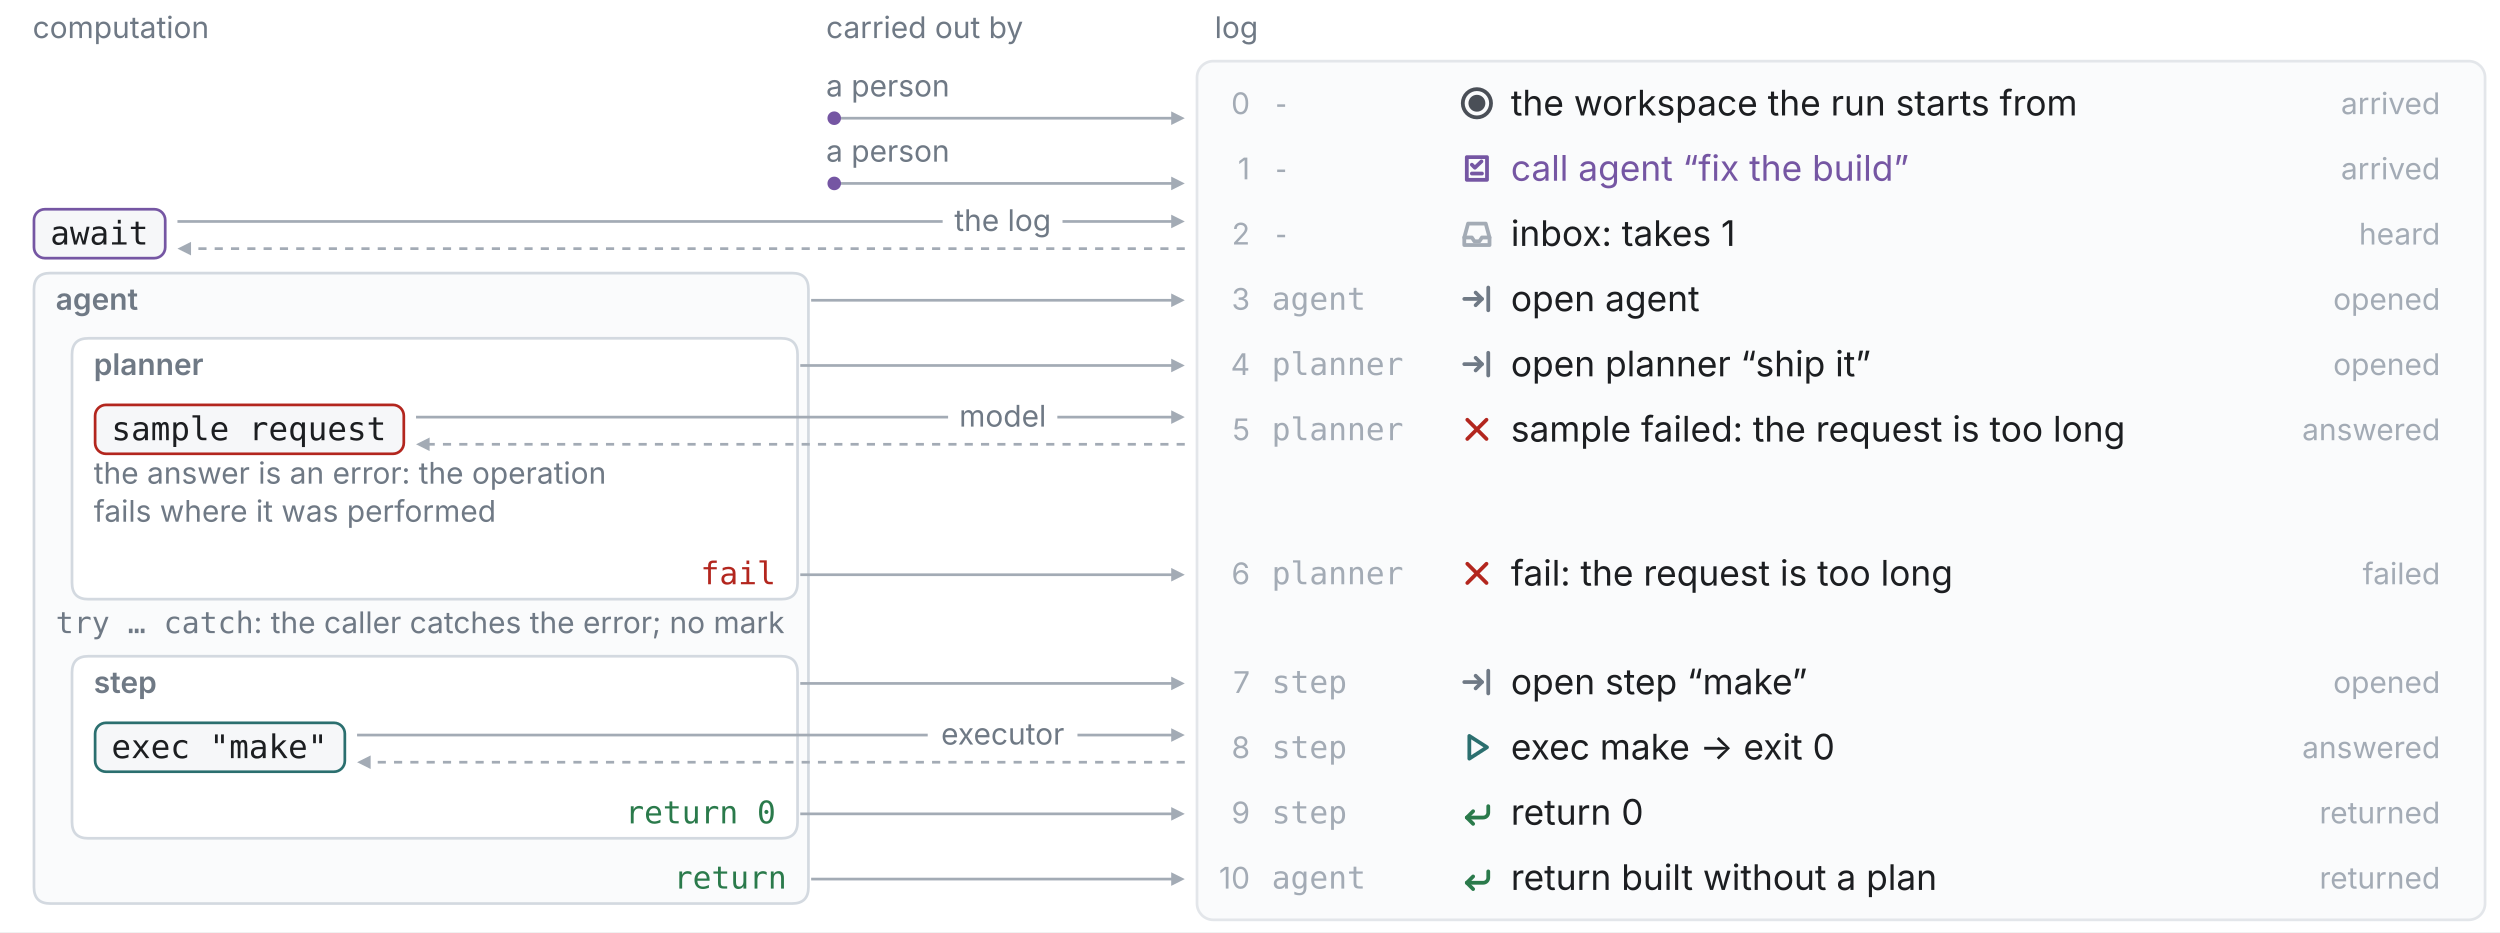
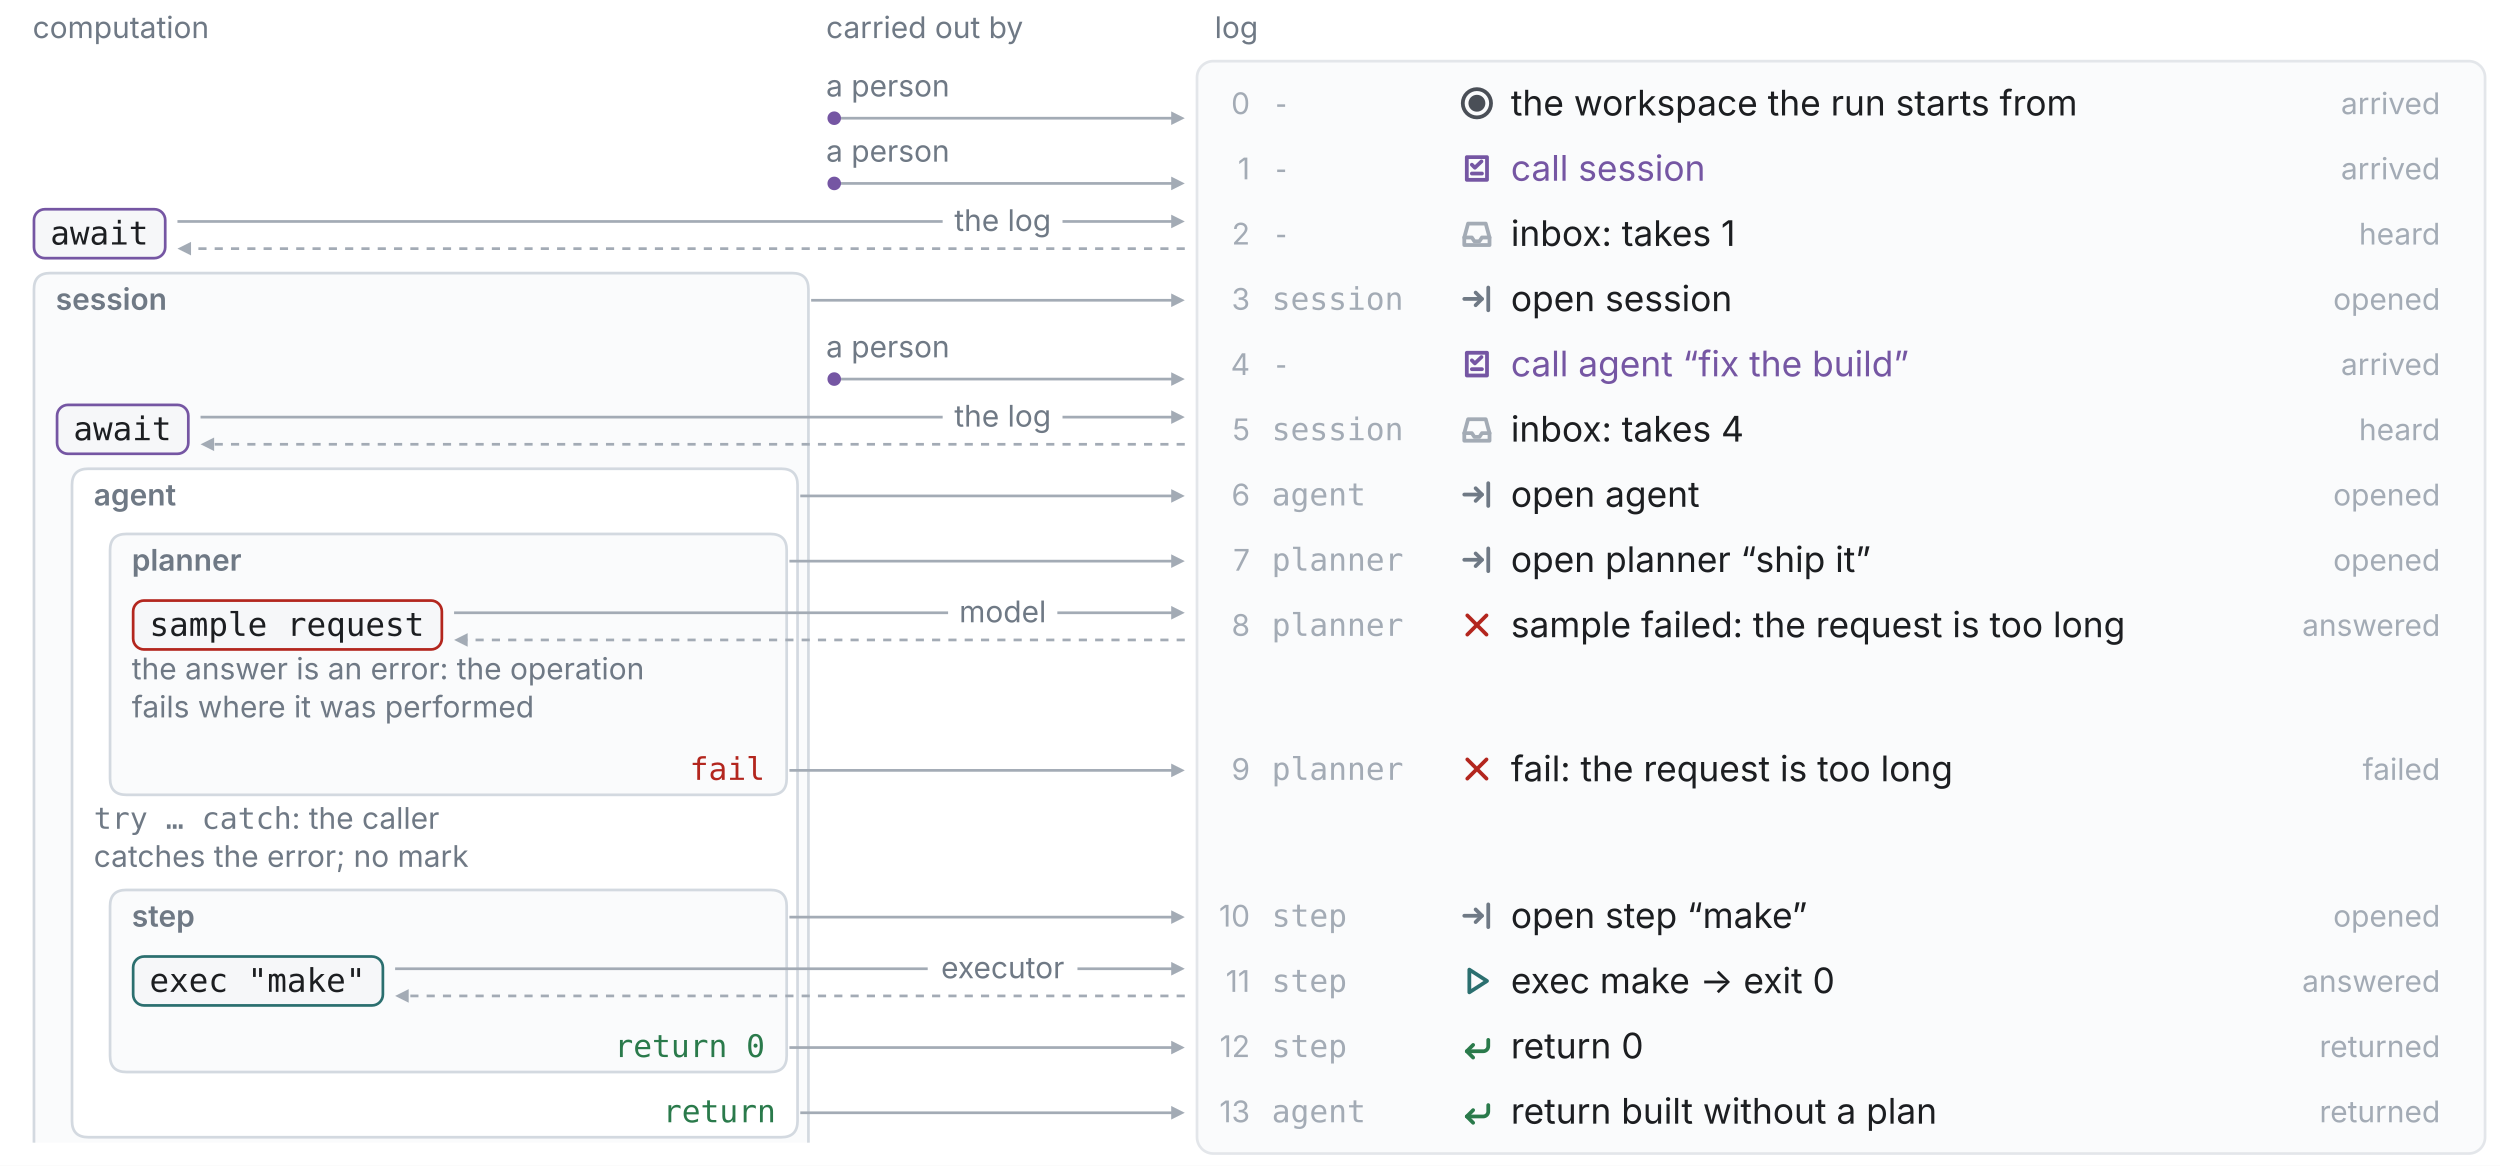
- <svg xmlns="http://www.w3.org/2000/svg" viewBox="0 0 920 343" width="920" height="343">
+ <svg xmlns="http://www.w3.org/2000/svg" viewBox="0 0 920 429" width="920" height="429">
  <style>text{font-family:-apple-system, BlinkMacSystemFont, 'Segoe UI', system-ui, sans-serif;font-size:13px;fill:#1c1e21}.m{font-family:ui-monospace, SFMono-Regular, Menlo, Consolas, monospace}.s{font-size:11px;fill:#6f7985}.f{font-size:11px;fill:#a3abb5}.b{font-weight:600}.n{font-variant-numeric:tabular-nums}.fr{font-family:ui-monospace, SFMono-Regular, Menlo, Consolas, monospace;font-size:11.5px;fill:#a3abb5}.ch{font-family:ui-monospace, SFMono-Regular, Menlo, Consolas, monospace;font-size:12px}.e{font-family:ui-monospace, SFMono-Regular, Menlo, Consolas, monospace;font-size:11.5px}.a{stroke:#a3abb5;fill:none}.d{stroke-dasharray:3 3}.bx{stroke:#d3d9e0;fill:none}</style>
-   <rect width="920" height="343" fill="#fff" />
+   <rect width="920" height="429" fill="#fff" />
  <text x="12" y="14" class="s">computation</text>
  <text x="304" y="14" class="s">carried out by</text>
  <text x="447" y="14" class="s">log</text>
-   <rect x="440.5" y="22.5" width="474" height="316" rx="6" fill="#fafbfc" stroke="#e3e6ea" />
-   <path fill="#fafbfc" d="M12.5,326.5V106.5Q12.5,100.5 18.5,100.5H291.5Q297.5,100.5 297.5,106.5V326.5Q297.5,332.5 291.5,332.5H18.5Q12.5,332.5 12.5,326.5Z" />
-   <path class="bx" d="M12.5,326.5V106.5Q12.5,100.5 18.5,100.5H291.5Q297.5,100.5 297.5,106.5V326.5Q297.5,332.5 291.5,332.5H18.5Q12.5,332.5 12.5,326.5" />
-   <path fill="#fff" d="M26.5,214.5V130.5Q26.5,124.5 32.5,124.5H287.5Q293.5,124.5 293.5,130.5V214.5Q293.5,220.5 287.5,220.5H32.5Q26.5,220.5 26.5,214.5Z" />
-   <path class="bx" d="M26.5,214.5V130.5Q26.5,124.5 32.5,124.5H287.5Q293.5,124.5 293.5,130.5V214.5Q293.5,220.5 287.5,220.5H32.5Q26.5,220.5 26.5,214.5" />
-   <path fill="#fff" d="M26.5,302.5V247.5Q26.5,241.5 32.5,241.5H287.5Q293.5,241.5 293.5,247.5V302.5Q293.5,308.5 287.5,308.5H32.5Q26.5,308.5 26.5,302.5Z" />
-   <path class="bx" d="M26.5,302.5V247.5Q26.5,241.5 32.5,241.5H287.5Q293.5,241.5 293.5,247.5V302.5Q293.5,308.5 287.5,308.5H32.5Q26.5,308.5 26.5,302.5" />
+   <rect x="440.5" y="22.5" width="474" height="402" rx="6" fill="#fafbfc" stroke="#e3e6ea" />
+   <path fill="#fafbfc" d="M12.5,420.5V106.5Q12.5,100.5 18.5,100.5H291.5Q297.5,100.5 297.5,106.5V420.5H12.5Z" />
+   <path class="bx" d="M12.5,420.5V106.5Q12.5,100.5 18.5,100.5H291.5Q297.5,100.5 297.5,106.5V420.5" />
+   <path fill="#fff" d="M26.5,412.5V178.5Q26.5,172.5 32.5,172.5H287.5Q293.5,172.5 293.5,178.5V412.5Q293.5,418.5 287.5,418.5H32.5Q26.5,418.5 26.5,412.5Z" />
+   <path class="bx" d="M26.5,412.5V178.5Q26.5,172.5 32.5,172.5H287.5Q293.5,172.5 293.5,178.5V412.5Q293.5,418.5 287.5,418.5H32.5Q26.5,418.5 26.5,412.5" />
+   <path fill="#fafbfc" d="M40.5,286.5V202.5Q40.5,196.5 46.5,196.5H283.5Q289.5,196.5 289.5,202.5V286.5Q289.5,292.5 283.5,292.5H46.5Q40.5,292.5 40.5,286.5Z" />
+   <path class="bx" d="M40.5,286.5V202.5Q40.5,196.5 46.5,196.5H283.5Q289.5,196.5 289.5,202.5V286.5Q289.5,292.5 283.5,292.5H46.5Q40.5,292.5 40.5,286.5" />
+   <path fill="#fafbfc" d="M40.5,388.5V333.5Q40.5,327.5 46.5,327.5H283.5Q289.5,327.5 289.5,333.5V388.5Q289.5,394.5 283.5,394.5H46.5Q40.5,394.5 40.5,388.5Z" />
+   <path class="bx" d="M40.5,388.5V333.5Q40.5,327.5 46.5,327.5H283.5Q289.5,327.5 289.5,333.5V388.5Q289.5,394.5 283.5,394.5H46.5Q40.5,394.5 40.5,388.5" />
  <text x="460" y="42" class="f n" text-anchor="end">0</text>
  <text x="468" y="42" class="fr">-</text>
  <g transform="translate(537,31.5) scale(0.9286)" stroke="#4a4f57" fill="#4a4f57" stroke-width="1.5" stroke-linecap="round" stroke-linejoin="round">
    <circle cx="7" cy="7" r="2.6" />
    <circle cx="7" cy="7" r="5.6" fill="none" />
  </g>
  <text x="556" y="42.5">the workspace the run starts from</text>
  <text x="898" y="42" class="f" text-anchor="end">arrived</text>
  <text x="304" y="35.5" class="s">a person</text>
  <path class="a" d="M307,43.5H432" />
  <path fill="#a3abb5" d="M436,43.5l-5,-2.5v5z" />
  <circle cx="307" cy="43.5" r="2.5" fill="#7556a3" />
  <text x="460" y="66" class="f n" text-anchor="end">1</text>
  <text x="468" y="66" class="fr">-</text>
  <g transform="translate(537,55.5) scale(0.9286)" stroke="#7556a3" fill="#7556a3" stroke-width="1.5" stroke-linecap="round" stroke-linejoin="round">
    <path d="M3 2.5h8v9H3z" fill="none" />
    <path d="M5 5.5l1.2 1.2L8.8 4.2M5 9h4" fill="none" />
  </g>
-   <text x="556" y="66.5" style="fill:#7556a3">call agent “fix the build”</text>
+   <text x="556" y="66.5" style="fill:#7556a3">call session</text>
  <text x="898" y="66" class="f" text-anchor="end">arrived</text>
  <text x="304" y="59.5" class="s">a person</text>
  <path class="a" d="M307,67.5H432" />
  <path fill="#a3abb5" d="M436,67.5l-5,-2.5v5z" />
  <circle cx="307" cy="67.5" r="2.5" fill="#7556a3" />
  <text x="460" y="90" class="f n" text-anchor="end">2</text>
  <text x="468" y="90" class="fr">-</text>
  <g transform="translate(537,79.5) scale(0.9286)" stroke="#a3abb5" fill="#a3abb5" stroke-width="1.5" stroke-linecap="round" stroke-linejoin="round">
    <path d="M2 8.5h3l1 1.5h2l1-1.5h3" fill="none" />
    <path d="M2 8.5L3.5 3h7L12 8.5v3H2z" fill="none" />
  </g>
  <text x="556" y="90.5">inbox: takes 1</text>
  <text x="898" y="90" class="f" text-anchor="end">heard</text>
  <rect x="12.5" y="77.0" width="48.3" height="18" rx="4" fill="#f6f7f9" stroke="#7556a3" />
  <text x="18.5" y="90" class="ch">await</text>
  <path class="a" d="M65.3,81.5H432" />
  <path fill="#a3abb5" d="M436,81.5l-5,-2.5v5z" />
  <rect x="346.9" y="75.0" width="44.1" height="13" fill="#fff" />
  <text x="369" y="85" class="s" text-anchor="middle">the log</text>
  <path class="a d" d="M436,91.5H69.3" />
  <path fill="#a3abb5" d="M65.3,91.5l5,-2.5v5z" />
  <text x="460" y="114" class="f n" text-anchor="end">3</text>
-   <text x="468" y="114" class="fr">agent</text>
+   <text x="468" y="114" class="fr">session</text>
  <g transform="translate(537,103.5) scale(0.9286)" stroke="#6f7985" fill="#6f7985" stroke-width="1.5" stroke-linecap="round" stroke-linejoin="round">
    <path d="M2 7h7" fill="none" />
    <path d="M6.5 4.5L9 7l-2.5 2.5" fill="none" />
    <path d="M11.5 2.5v9" fill="none" />
  </g>
-   <text x="556" y="114.5">open agent</text>
+   <text x="556" y="114.5">open session</text>
  <text x="898" y="114" class="f" text-anchor="end">opened</text>
-   <text x="20.5" y="114" class="s b">agent</text>
+   <text x="20.5" y="114" class="s b">session</text>
  <path class="a" d="M298.5,110.5H432" />
  <path fill="#a3abb5" d="M436,110.5l-5,-2.5v5z" />
  <text x="460" y="138" class="f n" text-anchor="end">4</text>
-   <text x="468" y="138" class="fr">planner</text>
-   <g transform="translate(537,127.5) scale(0.9286)" stroke="#6f7985" fill="#6f7985" stroke-width="1.5" stroke-linecap="round" stroke-linejoin="round">
+   <text x="468" y="138" class="fr">-</text>
+   <g transform="translate(537,127.5) scale(0.9286)" stroke="#7556a3" fill="#7556a3" stroke-width="1.5" stroke-linecap="round" stroke-linejoin="round">
+     <path d="M3 2.5h8v9H3z" fill="none" />
+     <path d="M5 5.5l1.2 1.2L8.8 4.2M5 9h4" fill="none" />
+   </g>
+   <text x="556" y="138.5" style="fill:#7556a3">call agent “fix the build”</text>
+   <text x="898" y="138" class="f" text-anchor="end">arrived</text>
+   <text x="304" y="131.5" class="s">a person</text>
+   <path class="a" d="M307,139.5H432" />
+   <path fill="#a3abb5" d="M436,139.5l-5,-2.5v5z" />
+   <circle cx="307" cy="139.5" r="2.5" fill="#7556a3" />
+   <text x="460" y="162" class="f n" text-anchor="end">5</text>
+   <text x="468" y="162" class="fr">session</text>
+   <g transform="translate(537,151.5) scale(0.9286)" stroke="#a3abb5" fill="#a3abb5" stroke-width="1.5" stroke-linecap="round" stroke-linejoin="round">
+     <path d="M2 8.5h3l1 1.5h2l1-1.5h3" fill="none" />
+     <path d="M2 8.5L3.5 3h7L12 8.5v3H2z" fill="none" />
+   </g>
+   <text x="556" y="162.5">inbox: takes 4</text>
+   <text x="898" y="162" class="f" text-anchor="end">heard</text>
+   <rect x="21.0" y="149.0" width="48.3" height="18" rx="4" fill="#f6f7f9" stroke="#7556a3" />
+   <text x="27" y="162" class="ch">await</text>
+   <path class="a" d="M73.8,153.5H432" />
+   <path fill="#a3abb5" d="M436,153.5l-5,-2.5v5z" />
+   <rect x="346.9" y="147.0" width="44.1" height="13" fill="#fff" />
+   <text x="369" y="157" class="s" text-anchor="middle">the log</text>
+   <path class="a d" d="M436,163.5H77.8" />
+   <path fill="#a3abb5" d="M73.8,163.5l5,-2.5v5z" />
+   <text x="460" y="186" class="f n" text-anchor="end">6</text>
+   <text x="468" y="186" class="fr">agent</text>
+   <g transform="translate(537,175.5) scale(0.9286)" stroke="#6f7985" fill="#6f7985" stroke-width="1.5" stroke-linecap="round" stroke-linejoin="round">
    <path d="M2 7h7" fill="none" />
    <path d="M6.5 4.5L9 7l-2.5 2.5" fill="none" />
    <path d="M11.5 2.5v9" fill="none" />
  </g>
-   <text x="556" y="138.5">open planner “ship it”</text>
-   <text x="898" y="138" class="f" text-anchor="end">opened</text>
-   <text x="34.5" y="138" class="s b">planner</text>
-   <path class="a" d="M294.5,134.5H432" />
-   <path fill="#a3abb5" d="M436,134.5l-5,-2.5v5z" />
-   <text x="460" y="162" class="f n" text-anchor="end">5</text>
-   <text x="468" y="162" class="fr">planner</text>
-   <g transform="translate(537,151.5) scale(0.9286)" stroke="#b3261e" fill="#b3261e" stroke-width="1.5" stroke-linecap="round" stroke-linejoin="round">
-     <path d="M3.2 3.2l7.6 7.6M10.8 3.2l-7.6 7.6" fill="none" />
-   </g>
-   <text x="556" y="162.5">sample failed: the request is too long</text>
-   <text x="898" y="162" class="f" text-anchor="end">answered</text>
-   <rect x="35.0" y="149.0" width="113.6" height="18" rx="4" fill="#f6f7f9" stroke="#b3261e" />
-   <text x="41" y="162" class="ch">sample request</text>
-   <path class="a" d="M153.1,153.5H432" />
-   <path fill="#a3abb5" d="M436,153.5l-5,-2.5v5z" />
-   <rect x="348.9" y="147.0" width="40.2" height="13" fill="#fff" />
-   <text x="369" y="157" class="s" text-anchor="middle">model</text>
-   <path class="a d" d="M436,163.5H157.1" />
-   <path fill="#a3abb5" d="M153.1,163.5l5,-2.5v5z" />
-   <text x="34.5" y="178" class="s">the answer is an error: the operation</text>
-   <text x="34.5" y="192" class="s">fails where it was performed</text>
-   <text x="460" y="215" class="f n" text-anchor="end">6</text>
-   <text x="468" y="215" class="fr">planner</text>
-   <g transform="translate(537,204.5) scale(0.9286)" stroke="#b3261e" fill="#b3261e" stroke-width="1.5" stroke-linecap="round" stroke-linejoin="round">
-     <path d="M3.2 3.2l7.6 7.6M10.8 3.2l-7.6 7.6" fill="none" />
-   </g>
-   <text x="556" y="215.5">fail: the request is too long</text>
-   <text x="898" y="215" class="f" text-anchor="end">failed</text>
-   <text x="285.5" y="215" class="e" style="fill:#b3261e" text-anchor="end">fail</text>
-   <path class="a" d="M294.5,211.5H432" />
-   <path fill="#a3abb5" d="M436,211.5l-5,-2.5v5z" />
-   <text x="20.5" y="233" class="s">
-     <tspan class="m">try … catch</tspan>: the caller catches the error; no mark</text>
-   <text x="460" y="255" class="f n" text-anchor="end">7</text>
-   <text x="468" y="255" class="fr">step</text>
-   <g transform="translate(537,244.5) scale(0.9286)" stroke="#6f7985" fill="#6f7985" stroke-width="1.5" stroke-linecap="round" stroke-linejoin="round">
+   <text x="556" y="186.5">open agent</text>
+   <text x="898" y="186" class="f" text-anchor="end">opened</text>
+   <text x="34.5" y="186" class="s b">agent</text>
+   <path class="a" d="M294.5,182.5H432" />
+   <path fill="#a3abb5" d="M436,182.5l-5,-2.5v5z" />
+   <text x="460" y="210" class="f n" text-anchor="end">7</text>
+   <text x="468" y="210" class="fr">planner</text>
+   <g transform="translate(537,199.5) scale(0.9286)" stroke="#6f7985" fill="#6f7985" stroke-width="1.5" stroke-linecap="round" stroke-linejoin="round">
    <path d="M2 7h7" fill="none" />
    <path d="M6.5 4.5L9 7l-2.5 2.5" fill="none" />
    <path d="M11.5 2.5v9" fill="none" />
  </g>
-   <text x="556" y="255.5">open step “make”</text>
-   <text x="898" y="255" class="f" text-anchor="end">opened</text>
-   <text x="34.5" y="255" class="s b">step</text>
-   <path class="a" d="M294.5,251.5H432" />
-   <path fill="#a3abb5" d="M436,251.5l-5,-2.5v5z" />
-   <text x="460" y="279" class="f n" text-anchor="end">8</text>
-   <text x="468" y="279" class="fr">step</text>
-   <g transform="translate(537,268.5) scale(0.9286)" stroke="#2b6f6f" fill="#2b6f6f" stroke-width="1.5" stroke-linecap="round" stroke-linejoin="round">
+   <text x="556" y="210.5">open planner “ship it”</text>
+   <text x="898" y="210" class="f" text-anchor="end">opened</text>
+   <text x="48.5" y="210" class="s b">planner</text>
+   <path class="a" d="M290.5,206.5H432" />
+   <path fill="#a3abb5" d="M436,206.5l-5,-2.5v5z" />
+   <text x="460" y="234" class="f n" text-anchor="end">8</text>
+   <text x="468" y="234" class="fr">planner</text>
+   <g transform="translate(537,223.5) scale(0.9286)" stroke="#b3261e" fill="#b3261e" stroke-width="1.5" stroke-linecap="round" stroke-linejoin="round">
+     <path d="M3.2 3.2l7.6 7.6M10.8 3.2l-7.6 7.6" fill="none" />
+   </g>
+   <text x="556" y="234.5">sample failed: the request is too long</text>
+   <text x="898" y="234" class="f" text-anchor="end">answered</text>
+   <rect x="49.0" y="221.0" width="113.6" height="18" rx="4" fill="#f6f7f9" stroke="#b3261e" />
+   <text x="55" y="234" class="ch">sample request</text>
+   <path class="a" d="M167.1,225.5H432" />
+   <path fill="#a3abb5" d="M436,225.5l-5,-2.5v5z" />
+   <rect x="348.9" y="219.0" width="40.2" height="13" fill="#fff" />
+   <text x="369" y="229" class="s" text-anchor="middle">model</text>
+   <path class="a d" d="M436,235.5H171.1" />
+   <path fill="#a3abb5" d="M167.1,235.5l5,-2.5v5z" />
+   <text x="48.5" y="250" class="s">the answer is an error: the operation</text>
+   <text x="48.5" y="264" class="s">fails where it was performed</text>
+   <text x="460" y="287" class="f n" text-anchor="end">9</text>
+   <text x="468" y="287" class="fr">planner</text>
+   <g transform="translate(537,276.5) scale(0.9286)" stroke="#b3261e" fill="#b3261e" stroke-width="1.5" stroke-linecap="round" stroke-linejoin="round">
+     <path d="M3.2 3.2l7.6 7.6M10.8 3.2l-7.6 7.6" fill="none" />
+   </g>
+   <text x="556" y="287.5">fail: the request is too long</text>
+   <text x="898" y="287" class="f" text-anchor="end">failed</text>
+   <text x="281.5" y="287" class="e" style="fill:#b3261e" text-anchor="end">fail</text>
+   <path class="a" d="M290.5,283.5H432" />
+   <path fill="#a3abb5" d="M436,283.5l-5,-2.5v5z" />
+   <text x="34.5" y="305" class="s">
+     <tspan class="m">try … catch</tspan>: the caller</text>
+   <text x="34.5" y="319" class="s">catches the error; no mark</text>
+   <text x="460" y="341" class="f n" text-anchor="end">10</text>
+   <text x="468" y="341" class="fr">step</text>
+   <g transform="translate(537,330.5) scale(0.9286)" stroke="#6f7985" fill="#6f7985" stroke-width="1.5" stroke-linecap="round" stroke-linejoin="round">
+     <path d="M2 7h7" fill="none" />
+     <path d="M6.5 4.5L9 7l-2.5 2.5" fill="none" />
+     <path d="M11.5 2.5v9" fill="none" />
+   </g>
+   <text x="556" y="341.5">open step “make”</text>
+   <text x="898" y="341" class="f" text-anchor="end">opened</text>
+   <text x="48.5" y="341" class="s b">step</text>
+   <path class="a" d="M290.5,337.5H432" />
+   <path fill="#a3abb5" d="M436,337.5l-5,-2.5v5z" />
+   <text x="460" y="365" class="f n" text-anchor="end">11</text>
+   <text x="468" y="365" class="fr">step</text>
+   <g transform="translate(537,354.5) scale(0.9286)" stroke="#2b6f6f" fill="#2b6f6f" stroke-width="1.5" stroke-linecap="round" stroke-linejoin="round">
    <path d="M4 2.5l7 4.5-7 4.5z" fill="none" />
  </g>
-   <text x="556" y="279.5">exec make → exit 0</text>
-   <text x="898" y="279" class="f" text-anchor="end">answered</text>
-   <rect x="35.0" y="266.0" width="91.9" height="18" rx="4" fill="#f6f7f9" stroke="#2b6f6f" />
-   <text x="41" y="279" class="ch">exec "make"</text>
-   <path class="a" d="M131.4,270.5H432" />
-   <path fill="#a3abb5" d="M436,270.5l-5,-2.5v5z" />
-   <rect x="341.4" y="264.0" width="55.1" height="13" fill="#fff" />
-   <text x="369" y="274" class="s" text-anchor="middle">executor</text>
-   <path class="a d" d="M436,280.5H135.4" />
-   <path fill="#a3abb5" d="M131.4,280.5l5,-2.5v5z" />
-   <text x="460" y="303" class="f n" text-anchor="end">9</text>
-   <text x="468" y="303" class="fr">step</text>
-   <g transform="translate(537,292.5) scale(0.9286)" stroke="#2a7a4b" fill="#2a7a4b" stroke-width="1.5" stroke-linecap="round" stroke-linejoin="round">
+   <text x="556" y="365.5">exec make → exit 0</text>
+   <text x="898" y="365" class="f" text-anchor="end">answered</text>
+   <rect x="49.0" y="352.0" width="91.9" height="18" rx="4" fill="#f6f7f9" stroke="#2b6f6f" />
+   <text x="55" y="365" class="ch">exec "make"</text>
+   <path class="a" d="M145.4,356.5H432" />
+   <path fill="#a3abb5" d="M436,356.5l-5,-2.5v5z" />
+   <rect x="341.4" y="350.0" width="55.1" height="13" fill="#fff" />
+   <text x="369" y="360" class="s" text-anchor="middle">executor</text>
+   <path class="a d" d="M436,366.5H149.4" />
+   <path fill="#a3abb5" d="M145.4,366.5l5,-2.5v5z" />
+   <text x="460" y="389" class="f n" text-anchor="end">12</text>
+   <text x="468" y="389" class="fr">step</text>
+   <g transform="translate(537,378.5) scale(0.9286)" stroke="#2a7a4b" fill="#2a7a4b" stroke-width="1.5" stroke-linecap="round" stroke-linejoin="round">
    <path d="M11.5 4.5v2.5a2 2 0 0 1-2 2H3" fill="none" />
    <path d="M5.5 6.5L3 9l2.5 2.5" fill="none" />
  </g>
-   <text x="556" y="303.5">return 0</text>
-   <text x="898" y="303" class="f" text-anchor="end">returned</text>
-   <text x="285.5" y="303" class="e" style="fill:#2a7a4b" text-anchor="end">return 0</text>
-   <path class="a" d="M294.5,299.5H432" />
-   <path fill="#a3abb5" d="M436,299.5l-5,-2.5v5z" />
-   <text x="460" y="327" class="f n" text-anchor="end">10</text>
-   <text x="468" y="327" class="fr">agent</text>
-   <g transform="translate(537,316.5) scale(0.9286)" stroke="#2a7a4b" fill="#2a7a4b" stroke-width="1.5" stroke-linecap="round" stroke-linejoin="round">
+   <text x="556" y="389.5">return 0</text>
+   <text x="898" y="389" class="f" text-anchor="end">returned</text>
+   <text x="281.5" y="389" class="e" style="fill:#2a7a4b" text-anchor="end">return 0</text>
+   <path class="a" d="M290.5,385.5H432" />
+   <path fill="#a3abb5" d="M436,385.5l-5,-2.5v5z" />
+   <text x="460" y="413" class="f n" text-anchor="end">13</text>
+   <text x="468" y="413" class="fr">agent</text>
+   <g transform="translate(537,402.5) scale(0.9286)" stroke="#2a7a4b" fill="#2a7a4b" stroke-width="1.5" stroke-linecap="round" stroke-linejoin="round">
    <path d="M11.5 4.5v2.5a2 2 0 0 1-2 2H3" fill="none" />
    <path d="M5.5 6.5L3 9l2.5 2.5" fill="none" />
  </g>
-   <text x="556" y="327.5">return built without a plan</text>
-   <text x="898" y="327" class="f" text-anchor="end">returned</text>
-   <text x="289.5" y="327" class="e" style="fill:#2a7a4b" text-anchor="end">return</text>
-   <path class="a" d="M298.5,323.5H432" />
-   <path fill="#a3abb5" d="M436,323.5l-5,-2.5v5z" />
+   <text x="556" y="413.5">return built without a plan</text>
+   <text x="898" y="413" class="f" text-anchor="end">returned</text>
+   <text x="285.5" y="413" class="e" style="fill:#2a7a4b" text-anchor="end">return</text>
+   <path class="a" d="M294.5,409.5H432" />
+   <path fill="#a3abb5" d="M436,409.5l-5,-2.5v5z" />
</svg>
